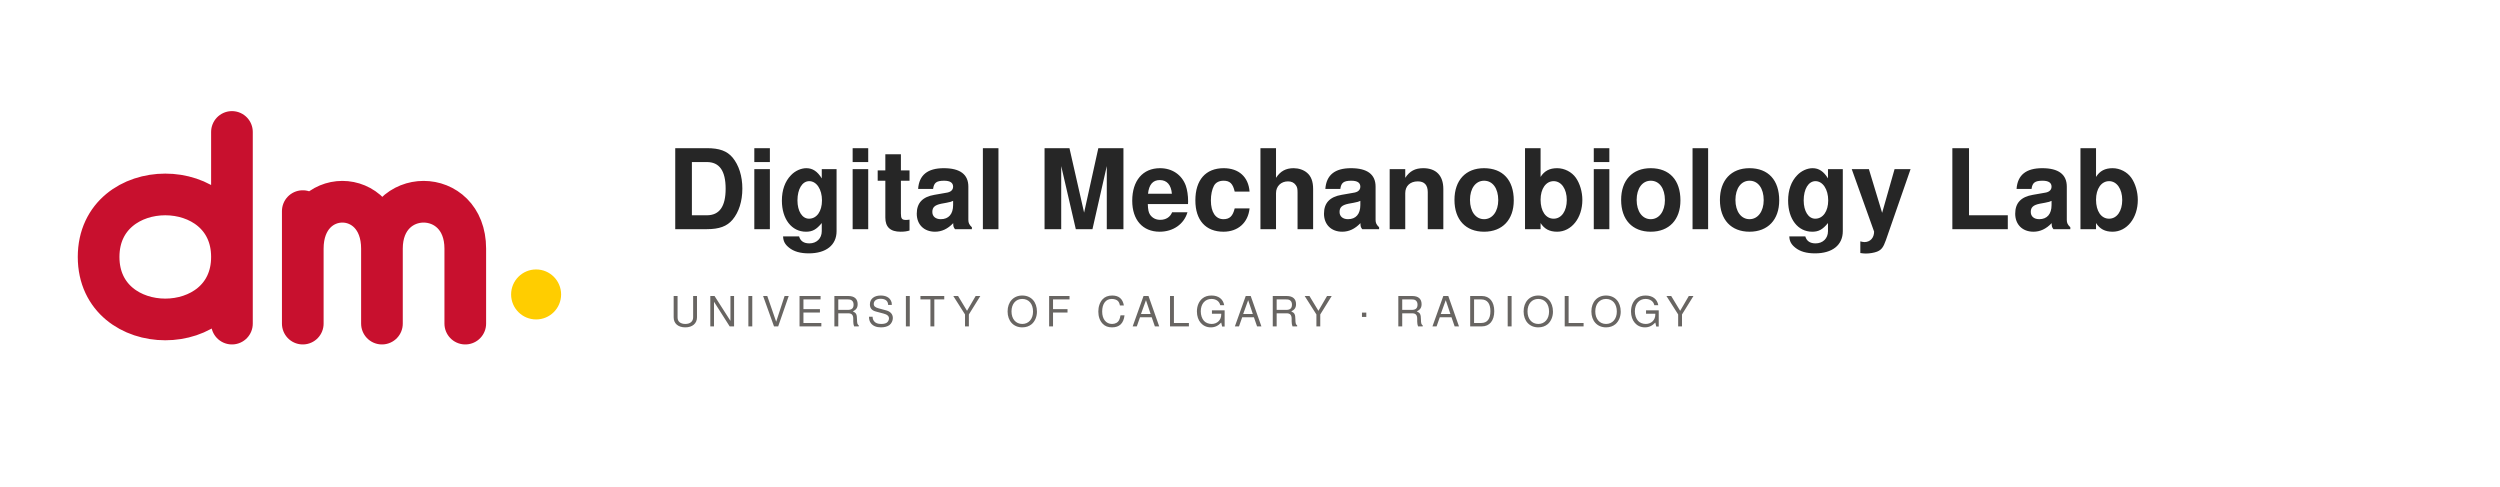
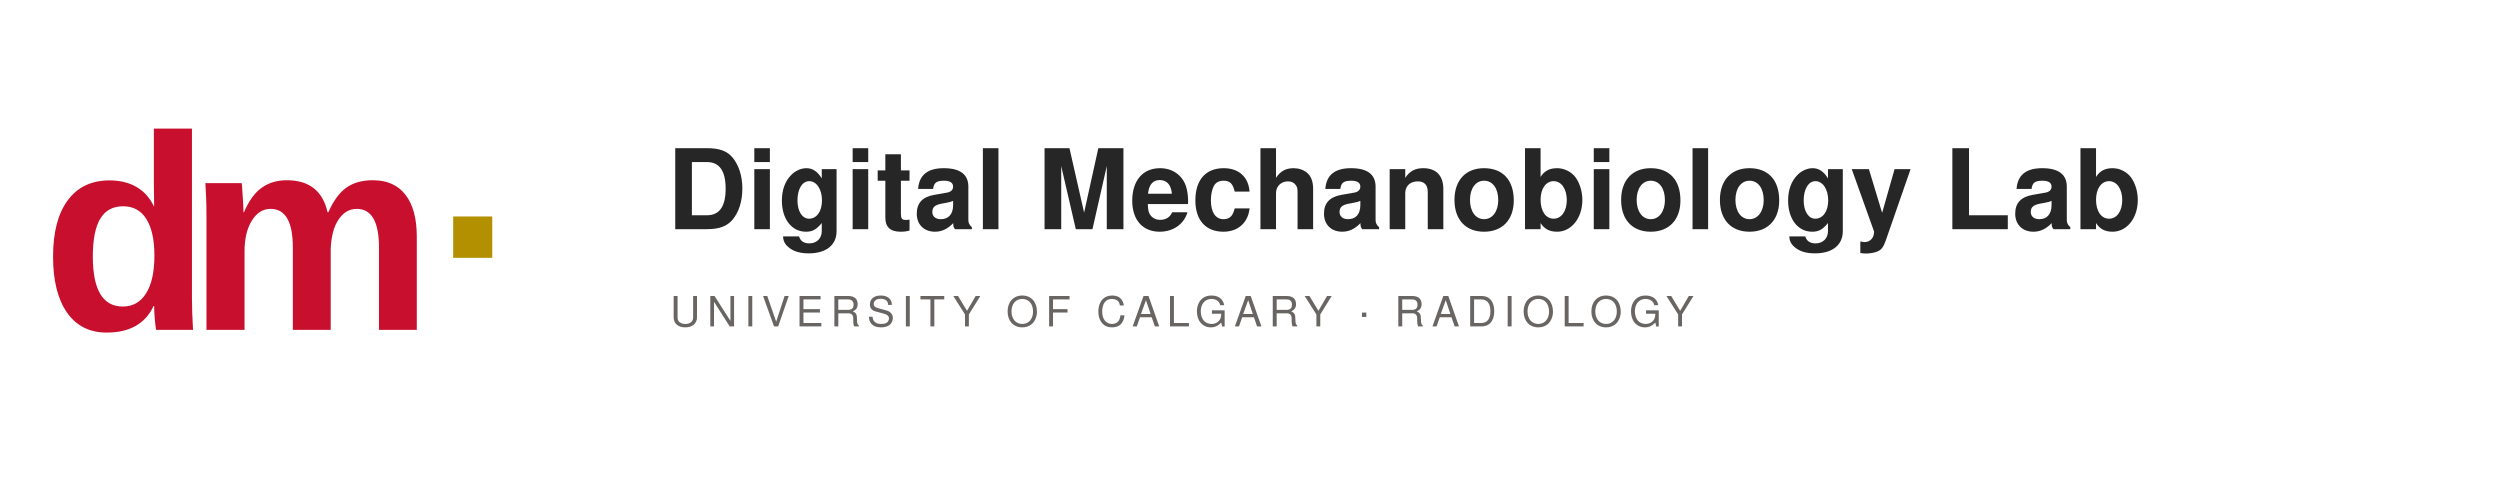
<svg xmlns="http://www.w3.org/2000/svg" width="720" height="140" viewBox="0 0 720 140">
-   <g transform="translate(8 26) scale(1.2)" fill="none" stroke="#c8102e" stroke-width="10" stroke-linecap="round" stroke-linejoin="round">
-     <path d="M49 10V56M49 40C49 20 17 20 17 40S49 60 49 40M66 56V29M66 38C66 23 85 23 85 38V56M85 38C85 23 105 23 105 38V56" />
-   </g>
-   <circle cx="154.4" cy="84.8" r="7.2" fill="#ffcd00" />
+   <text x="12" y="95" fill="#c8102e" font-family="DM Sans,Arial,sans-serif" font-size="80" font-weight="700" letter-spacing="-7">dm<tspan fill="#b29000">·</tspan>
+   </text>
  <text x="192" y="66" fill="#262626" font-family="Helvetica,Arial,sans-serif" font-size="32" font-weight="600">Digital Mechanobiology Lab</text>
  <text x="193" y="94" fill="#686562" font-family="Helvetica,Arial,sans-serif" font-size="12" letter-spacing="2">UNIVERSITY OF CALGARY · RADIOLOGY</text>
</svg>
